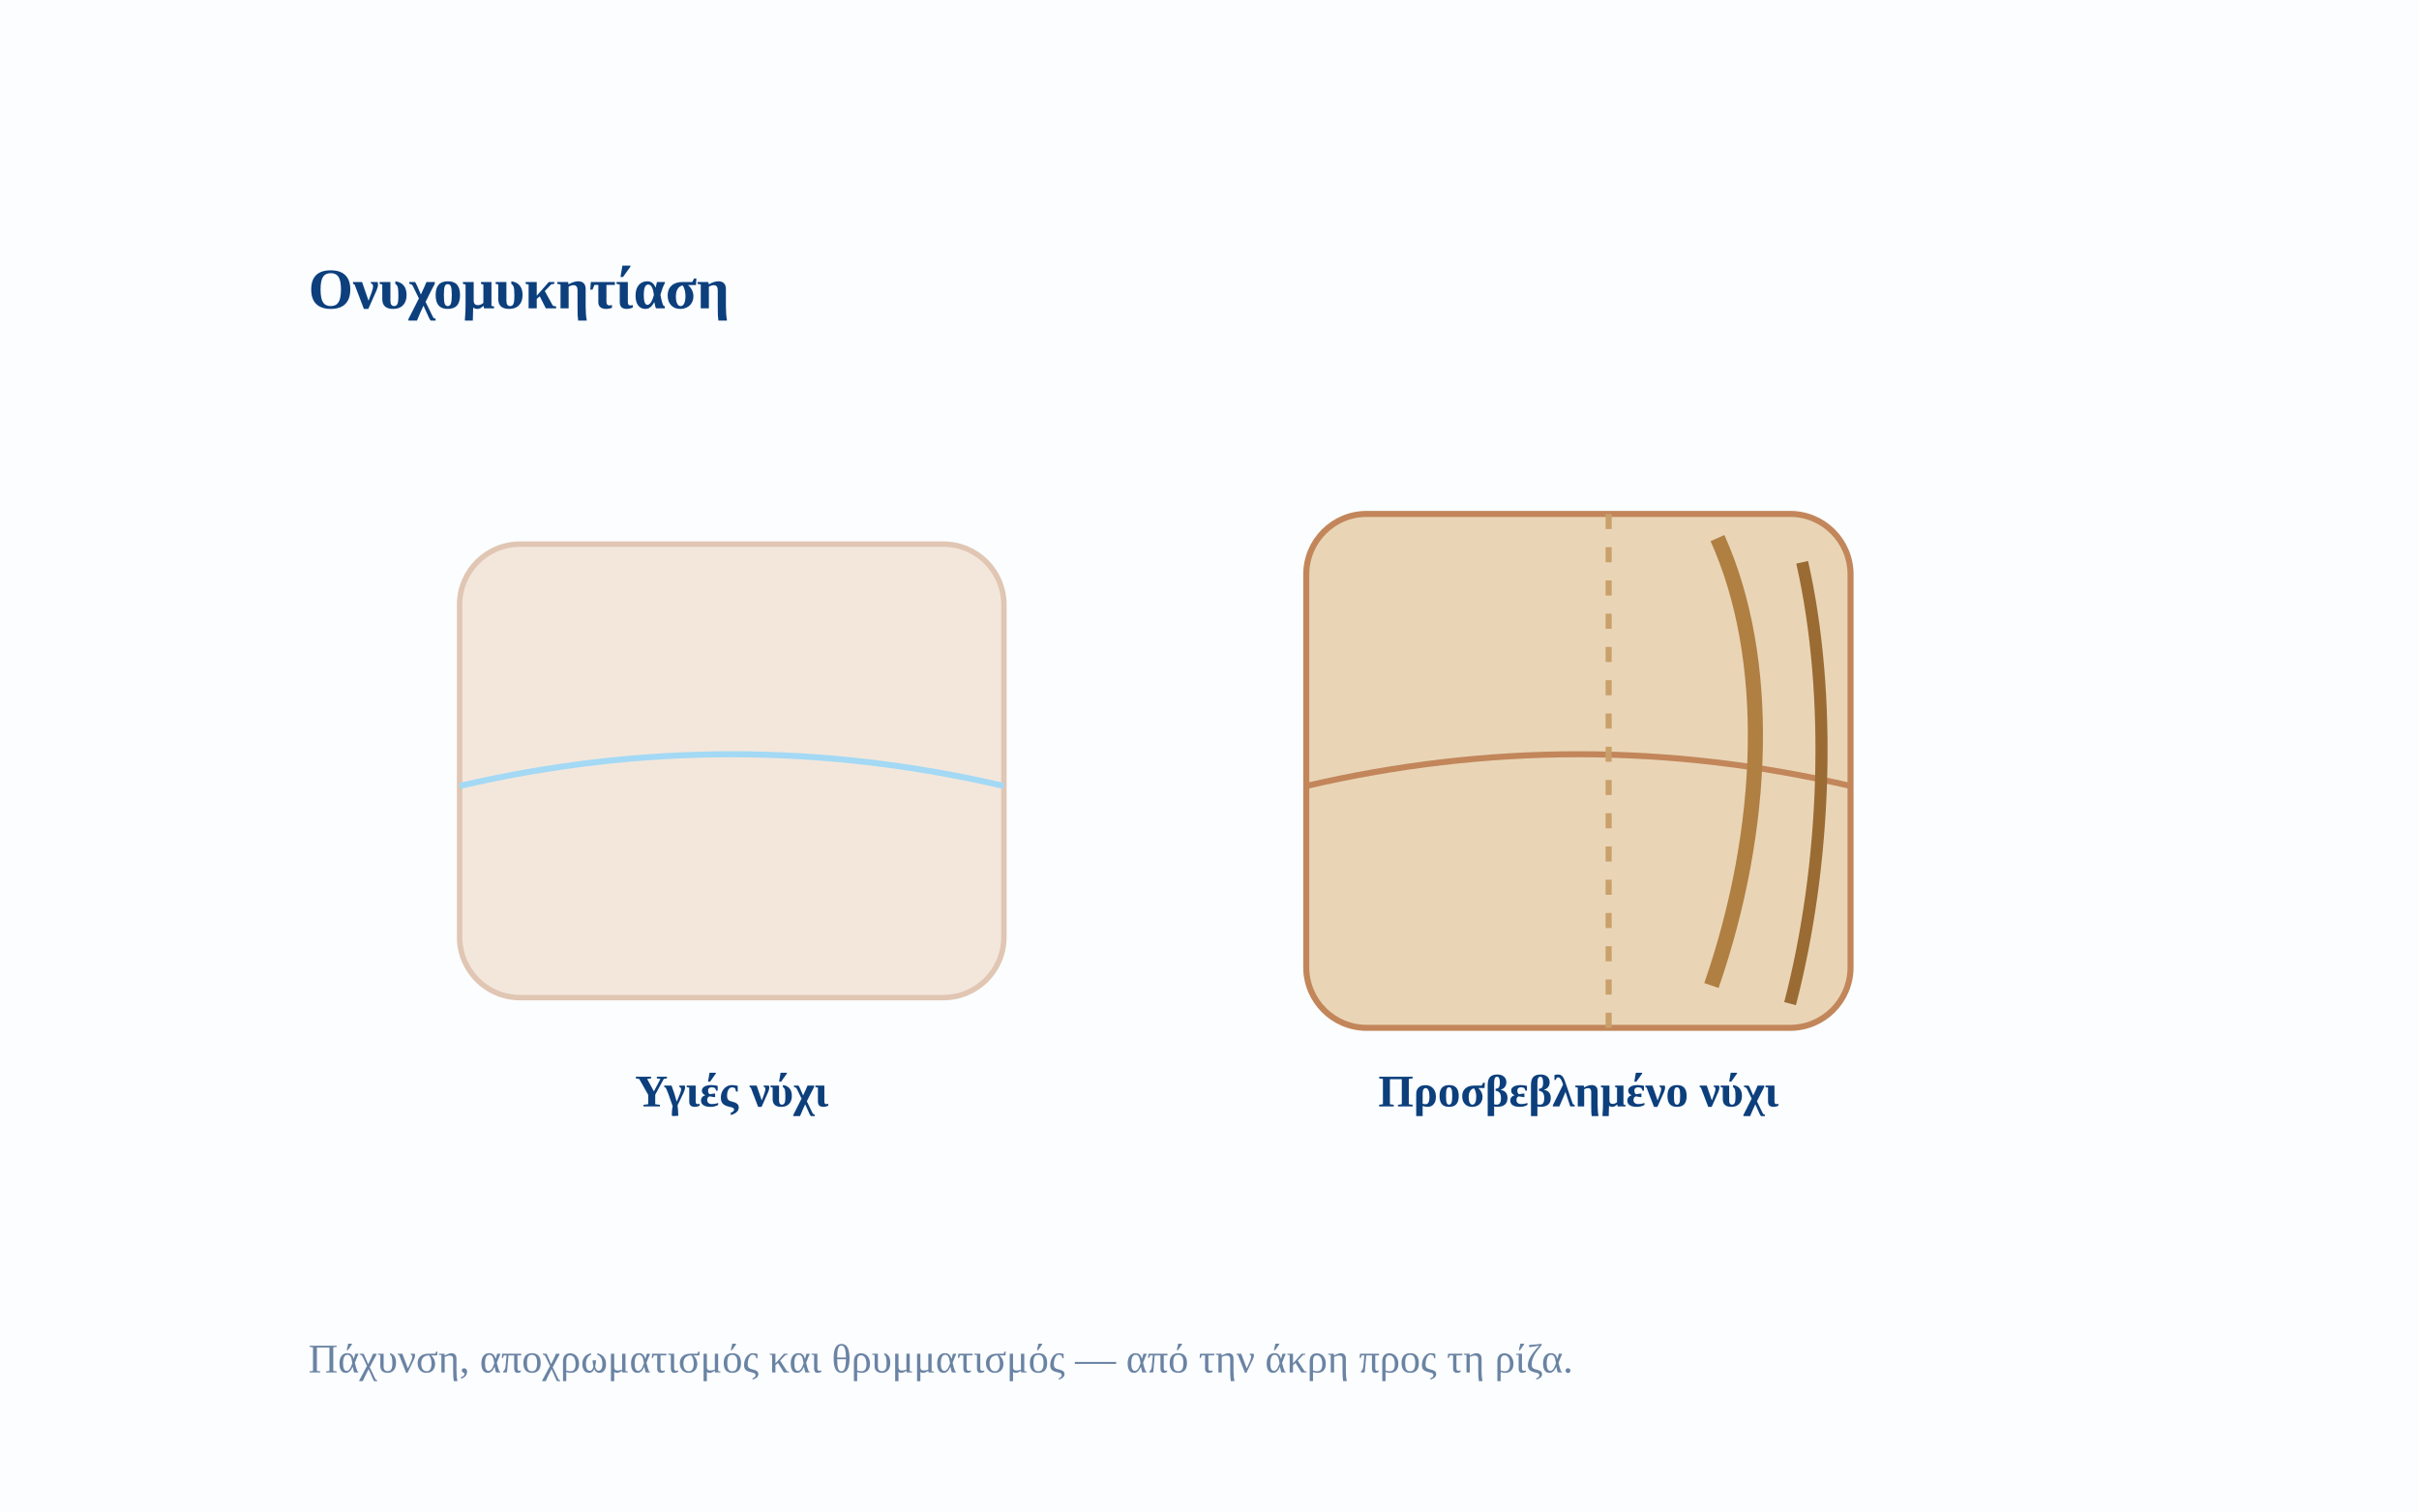
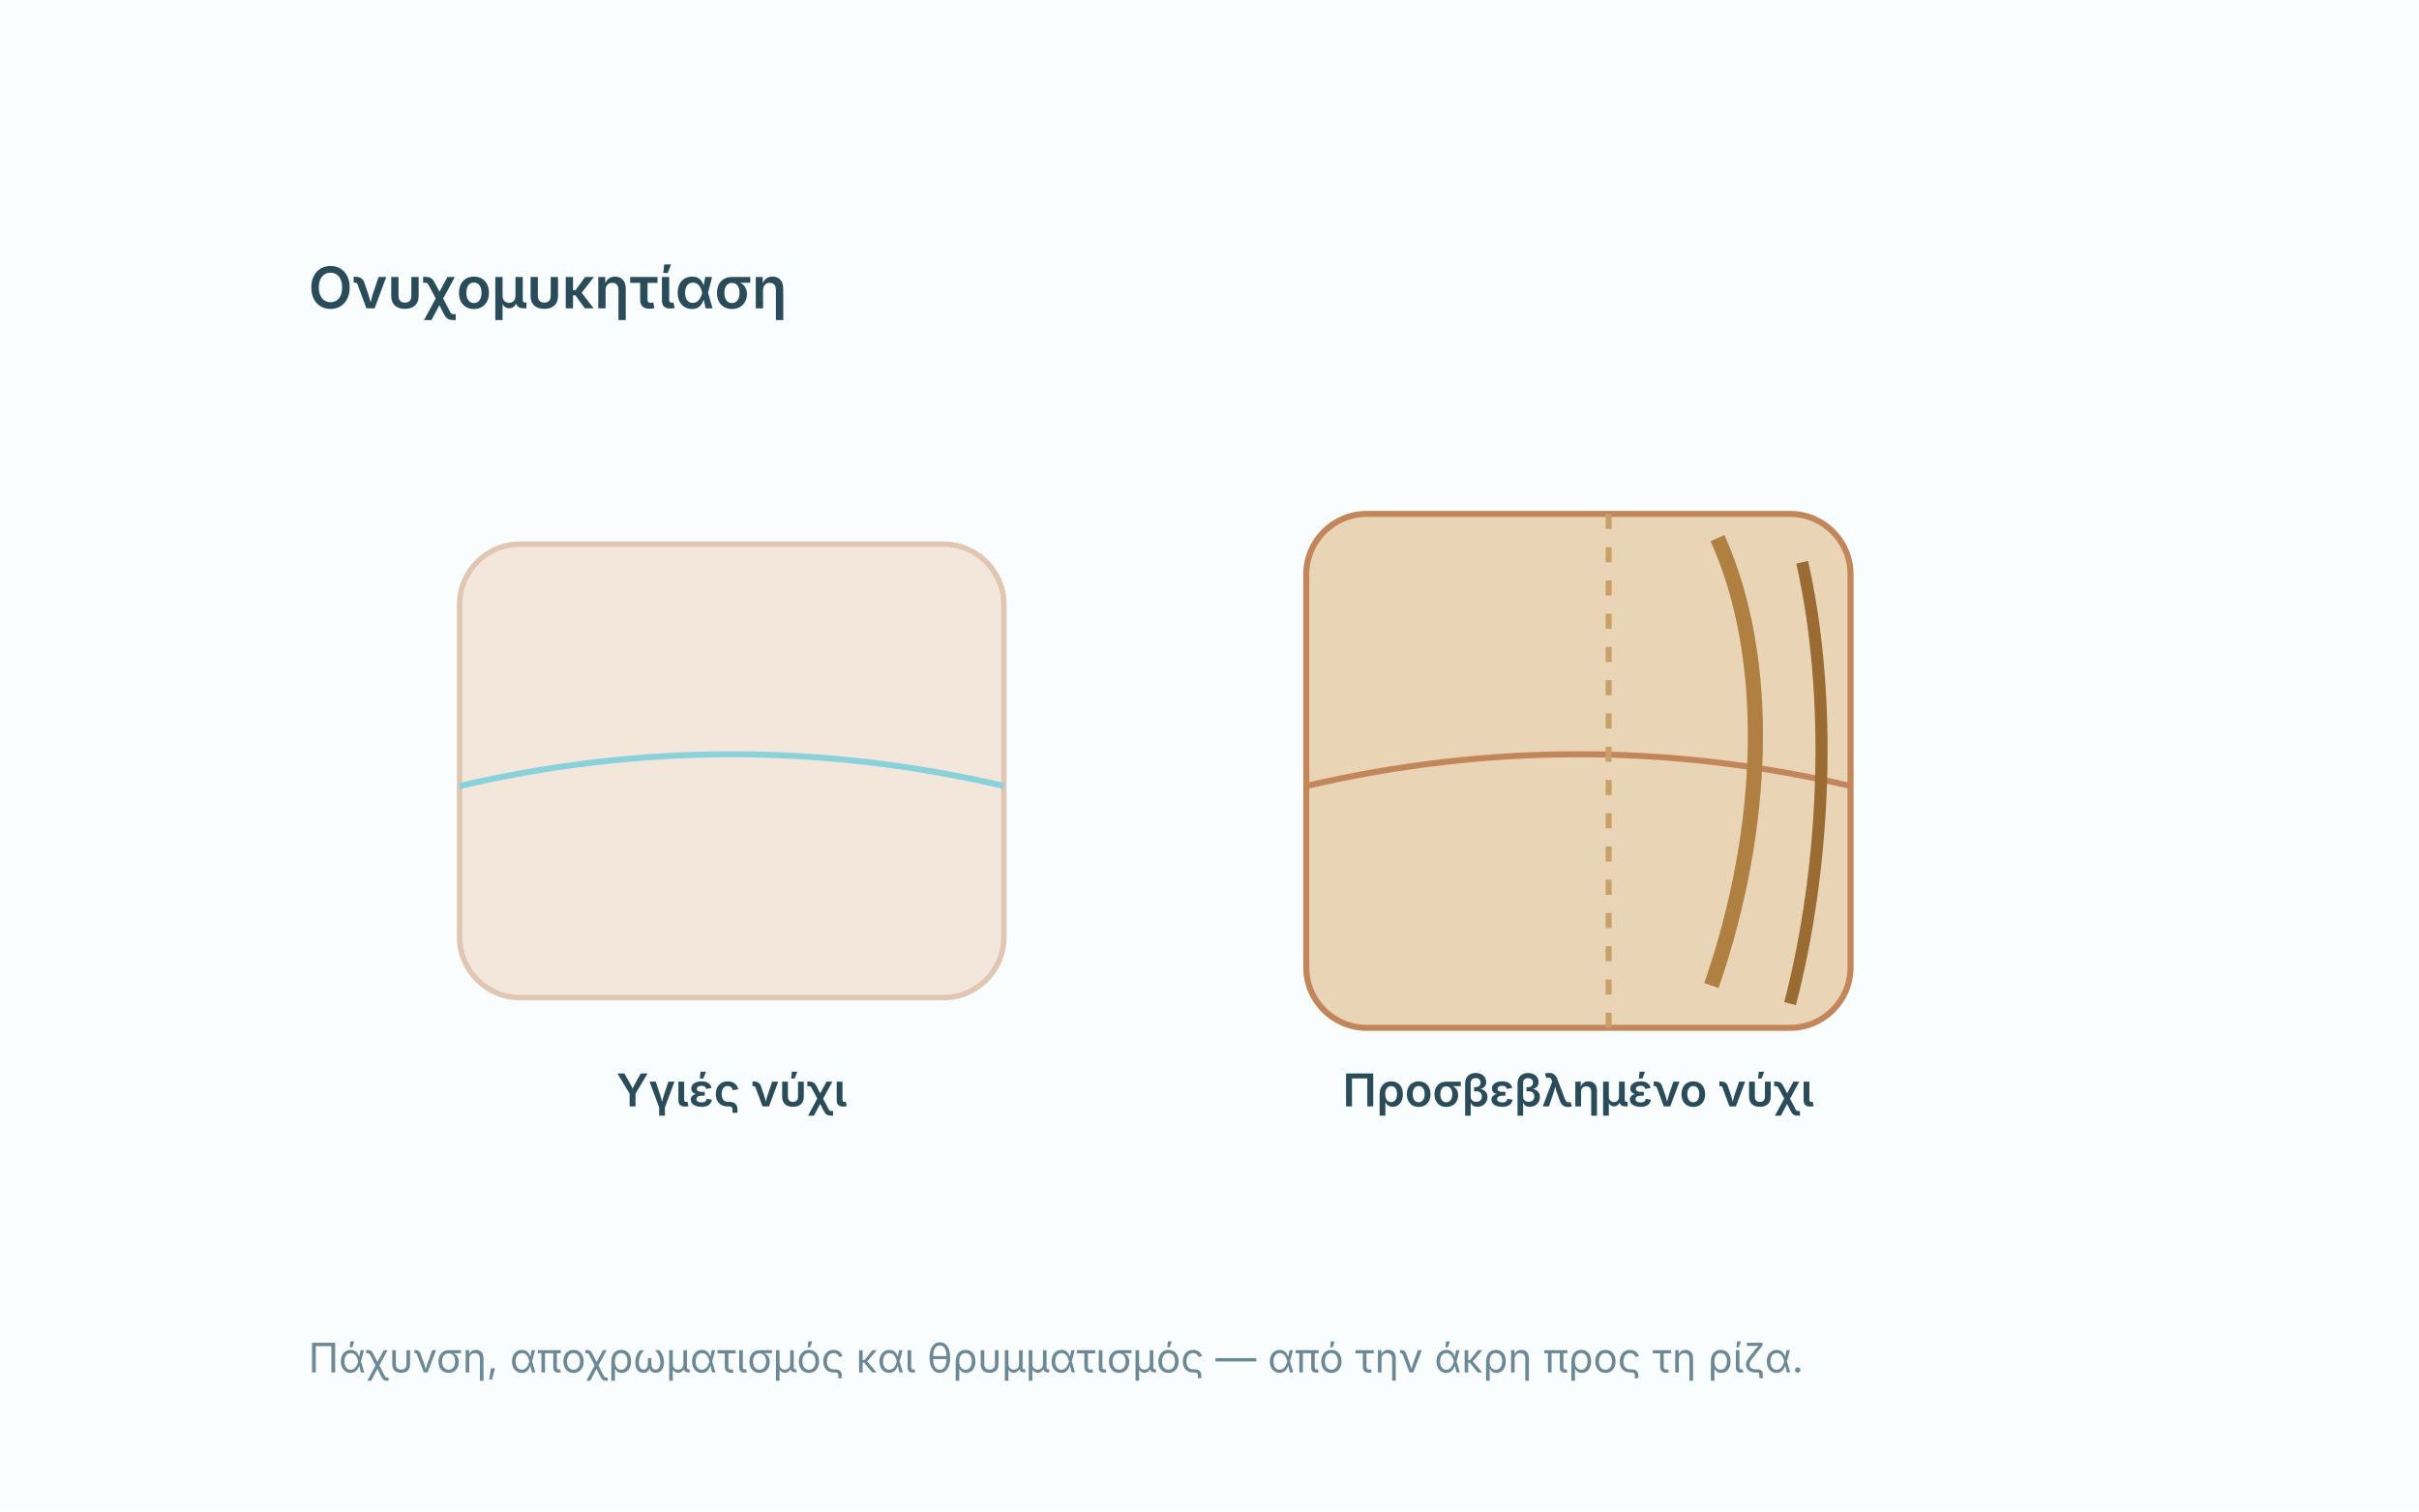
<svg xmlns="http://www.w3.org/2000/svg" viewBox="0 0 800 500" width="800" height="500" role="img" aria-label="Ονυχομυκητίαση">
-   <rect width="800" height="500" fill="#fbfdff" />
+   <rect width="800" height="500" fill="#fafdfe" />
  <g transform="translate(62,10)">
    <g>
      <rect x="90" y="170" width="180" height="150" rx="20" fill="#f3e7dc" stroke="#e0c6b3" stroke-width="1.8" />
-       <path d="M90 250c60-14 120-14 180 0" fill="none" stroke="#a3d9f4" stroke-width="2" />
-       <text x="180" y="356" font-family="M PLUS Rounded 1c,Manrope,-apple-system,BlinkMacSystemFont,'Segoe UI',Helvetica,Arial,sans-serif" font-size="15" font-weight="560" fill="#0c3f7c" text-anchor="middle">Υγιές νύχι</text>
+       <path d="M90 250c60-14 120-14 180 0" fill="none" stroke="#89d1db" stroke-width="2" />
+       <text x="180" y="356" font-family="Manrope,Inter,-apple-system,BlinkMacSystemFont,'Segoe UI',Helvetica,Arial,sans-serif" font-size="15" font-weight="560" fill="#2a4b5a" text-anchor="middle">Υγιές νύχι</text>
    </g>
    <g>
      <rect x="370" y="160" width="180" height="170" rx="20" fill="#e9d5b6" stroke="#c2865a" stroke-width="2" />
      <path d="M370 250c60-14 120-14 180 0" fill="none" stroke="#c2865a" stroke-width="2" />
      <path d="M470 160v170" stroke="#c9a06a" stroke-width="2" stroke-dasharray="5 6" />
      <path d="M506 168c18 40 16 96-2 148" fill="none" stroke="#b07f42" stroke-width="5" />
      <path d="M534 176c10 44 8 100-4 146" fill="none" stroke="#9a6b33" stroke-width="4" />
-       <text x="460" y="356" font-family="M PLUS Rounded 1c,Manrope,-apple-system,BlinkMacSystemFont,'Segoe UI',Helvetica,Arial,sans-serif" font-size="15" font-weight="560" fill="#0c3f7c" text-anchor="middle">Προσβεβλημένο νύχι</text>
+       <text x="460" y="356" font-family="Manrope,Inter,-apple-system,BlinkMacSystemFont,'Segoe UI',Helvetica,Arial,sans-serif" font-size="15" font-weight="560" fill="#2a4b5a" text-anchor="middle">Προσβεβλημένο νύχι</text>
    </g>
-     <text x="40" y="92" font-family="M PLUS Rounded 1c,Manrope,-apple-system,BlinkMacSystemFont,'Segoe UI',Helvetica,Arial,sans-serif" font-size="19" font-weight="560" fill="#0c3f7c" text-anchor="start">Ονυχομυκητίαση</text>
-     <text x="40" y="444" font-family="M PLUS Rounded 1c,Manrope,-apple-system,BlinkMacSystemFont,'Segoe UI',Helvetica,Arial,sans-serif" font-size="13.5" font-weight="420" fill="#6a83a3" text-anchor="start">Πάχυνση, αποχρωματισμός και θρυμματισμός — από την άκρη προς τη ρίζα.</text>
+     <text x="40" y="92" font-family="Manrope,Inter,-apple-system,BlinkMacSystemFont,'Segoe UI',Helvetica,Arial,sans-serif" font-size="19" font-weight="560" fill="#2a4b5a" text-anchor="start">Ονυχομυκητίαση</text>
+     <text x="40" y="444" font-family="Manrope,Inter,-apple-system,BlinkMacSystemFont,'Segoe UI',Helvetica,Arial,sans-serif" font-size="13.5" font-weight="420" fill="#6c8894" text-anchor="start">Πάχυνση, αποχρωματισμός και θρυμματισμός — από την άκρη προς τη ρίζα.</text>
  </g>
</svg>
